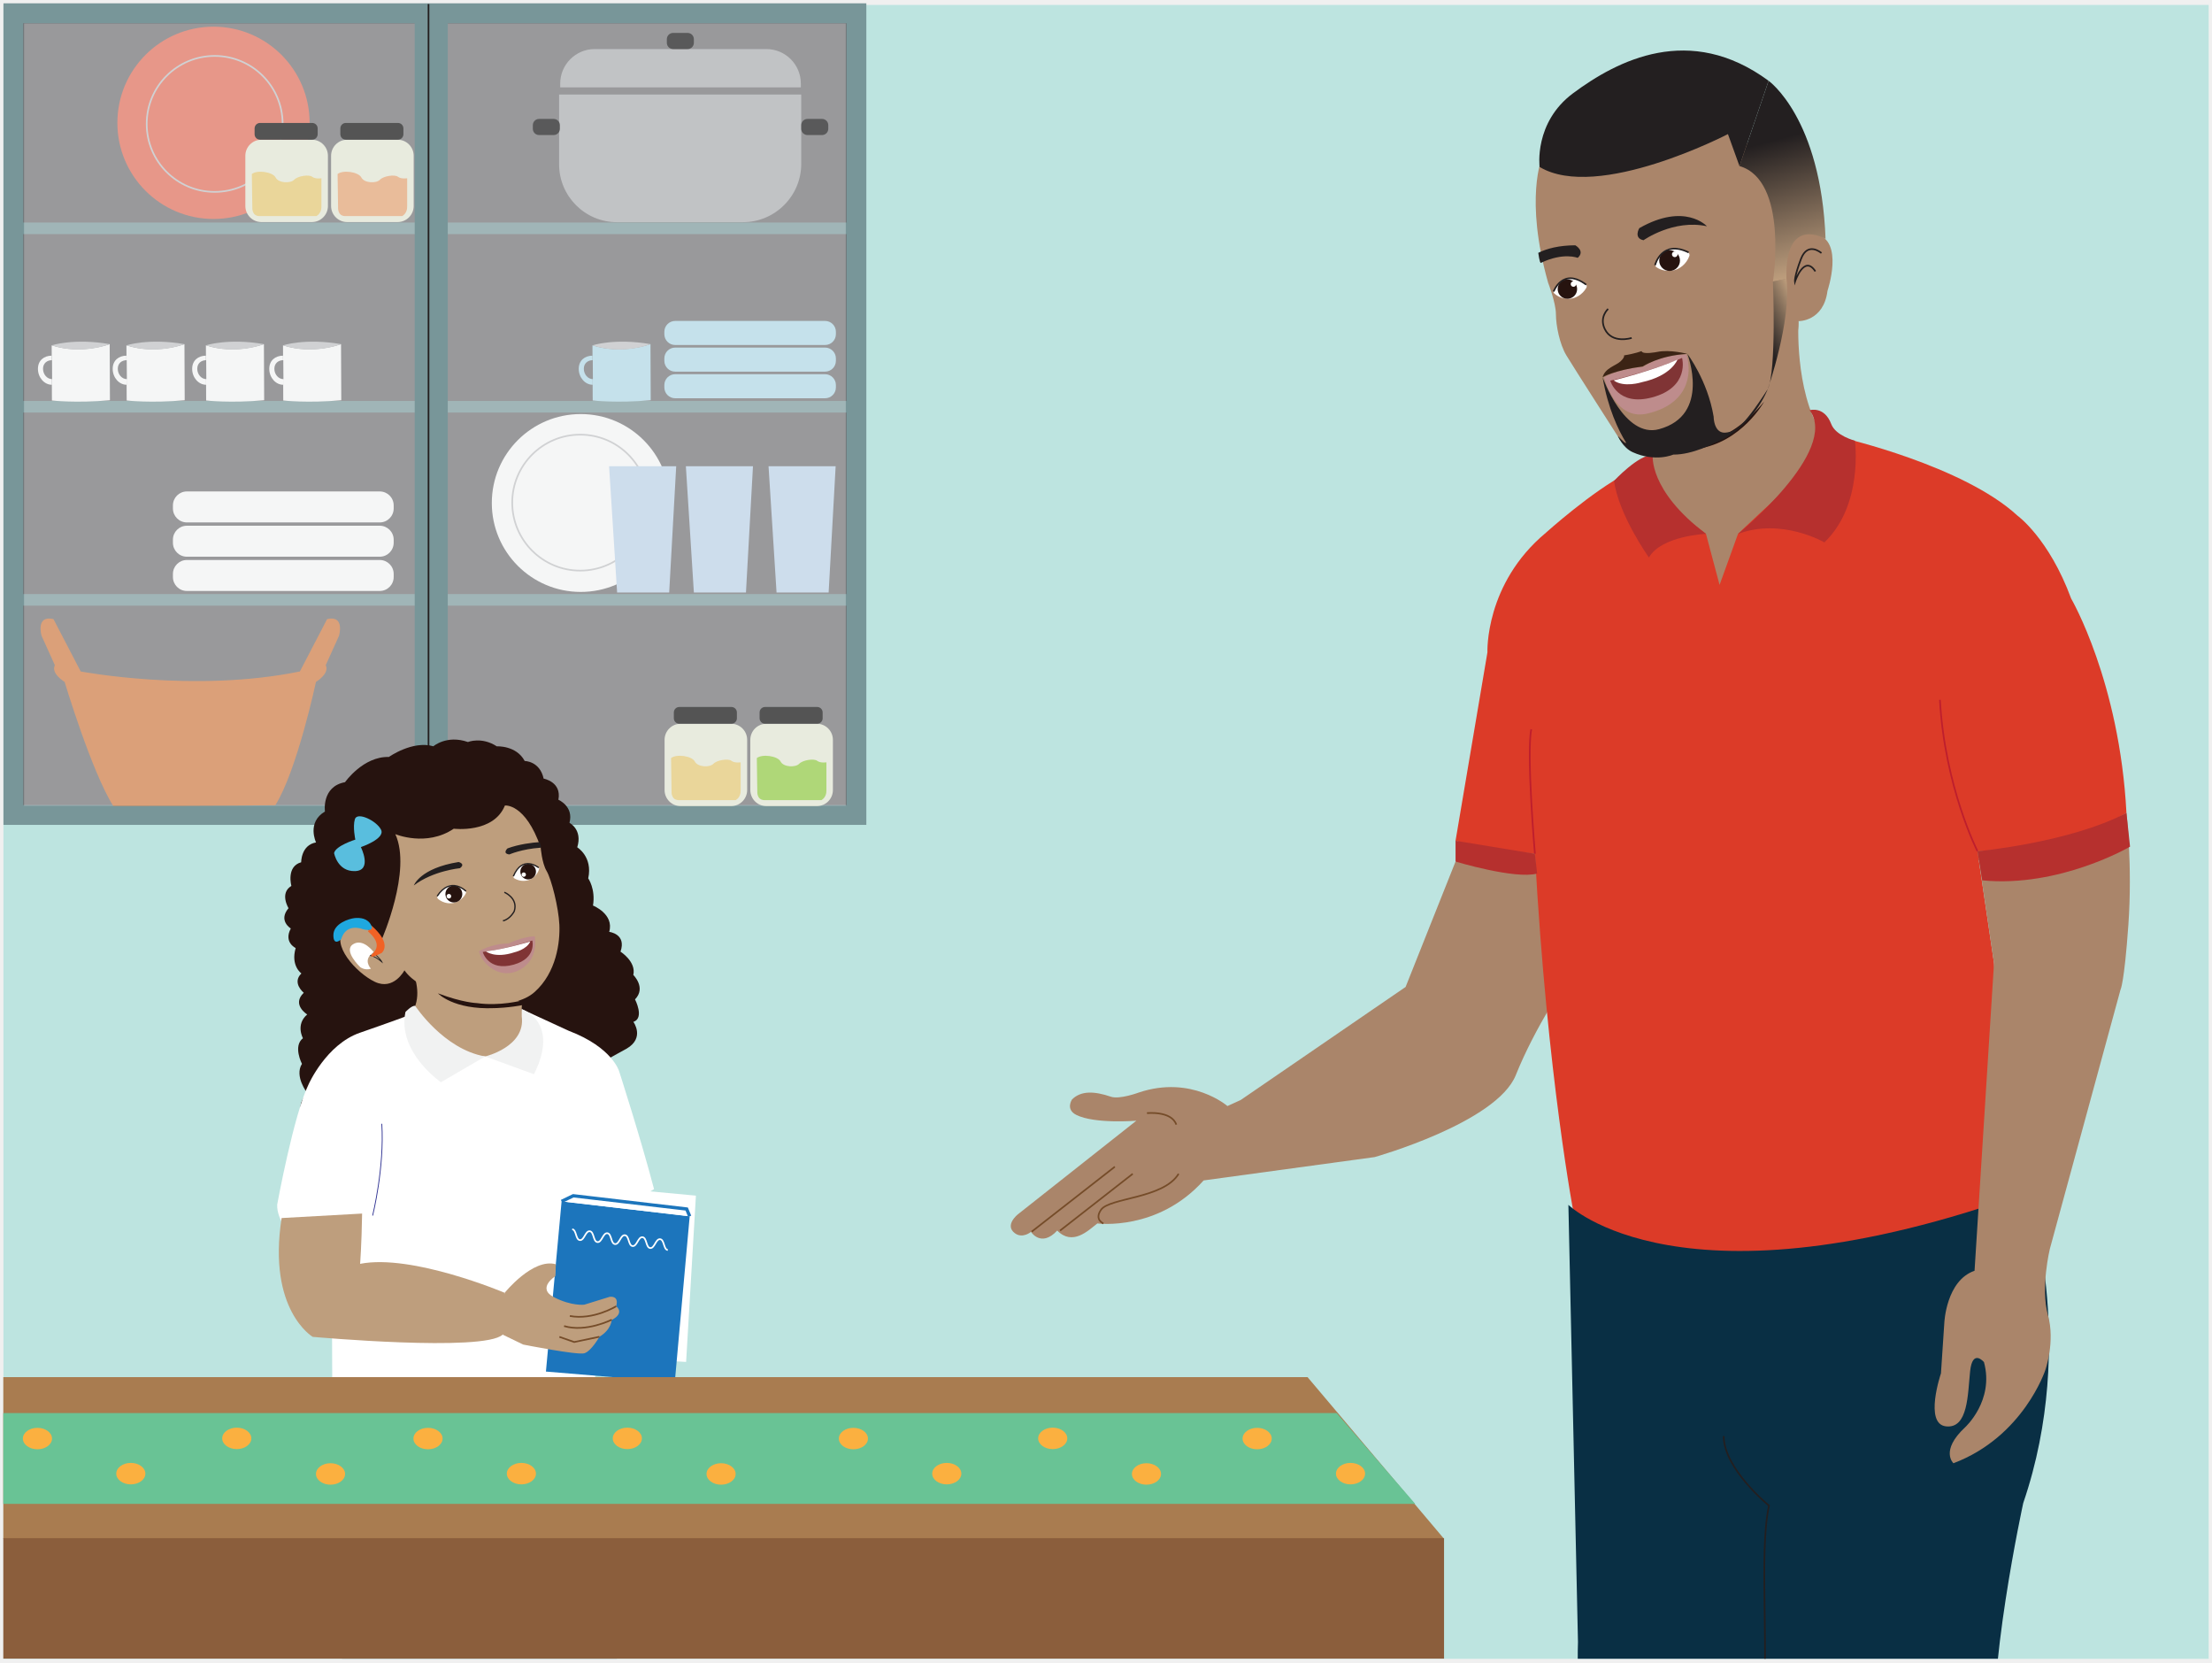
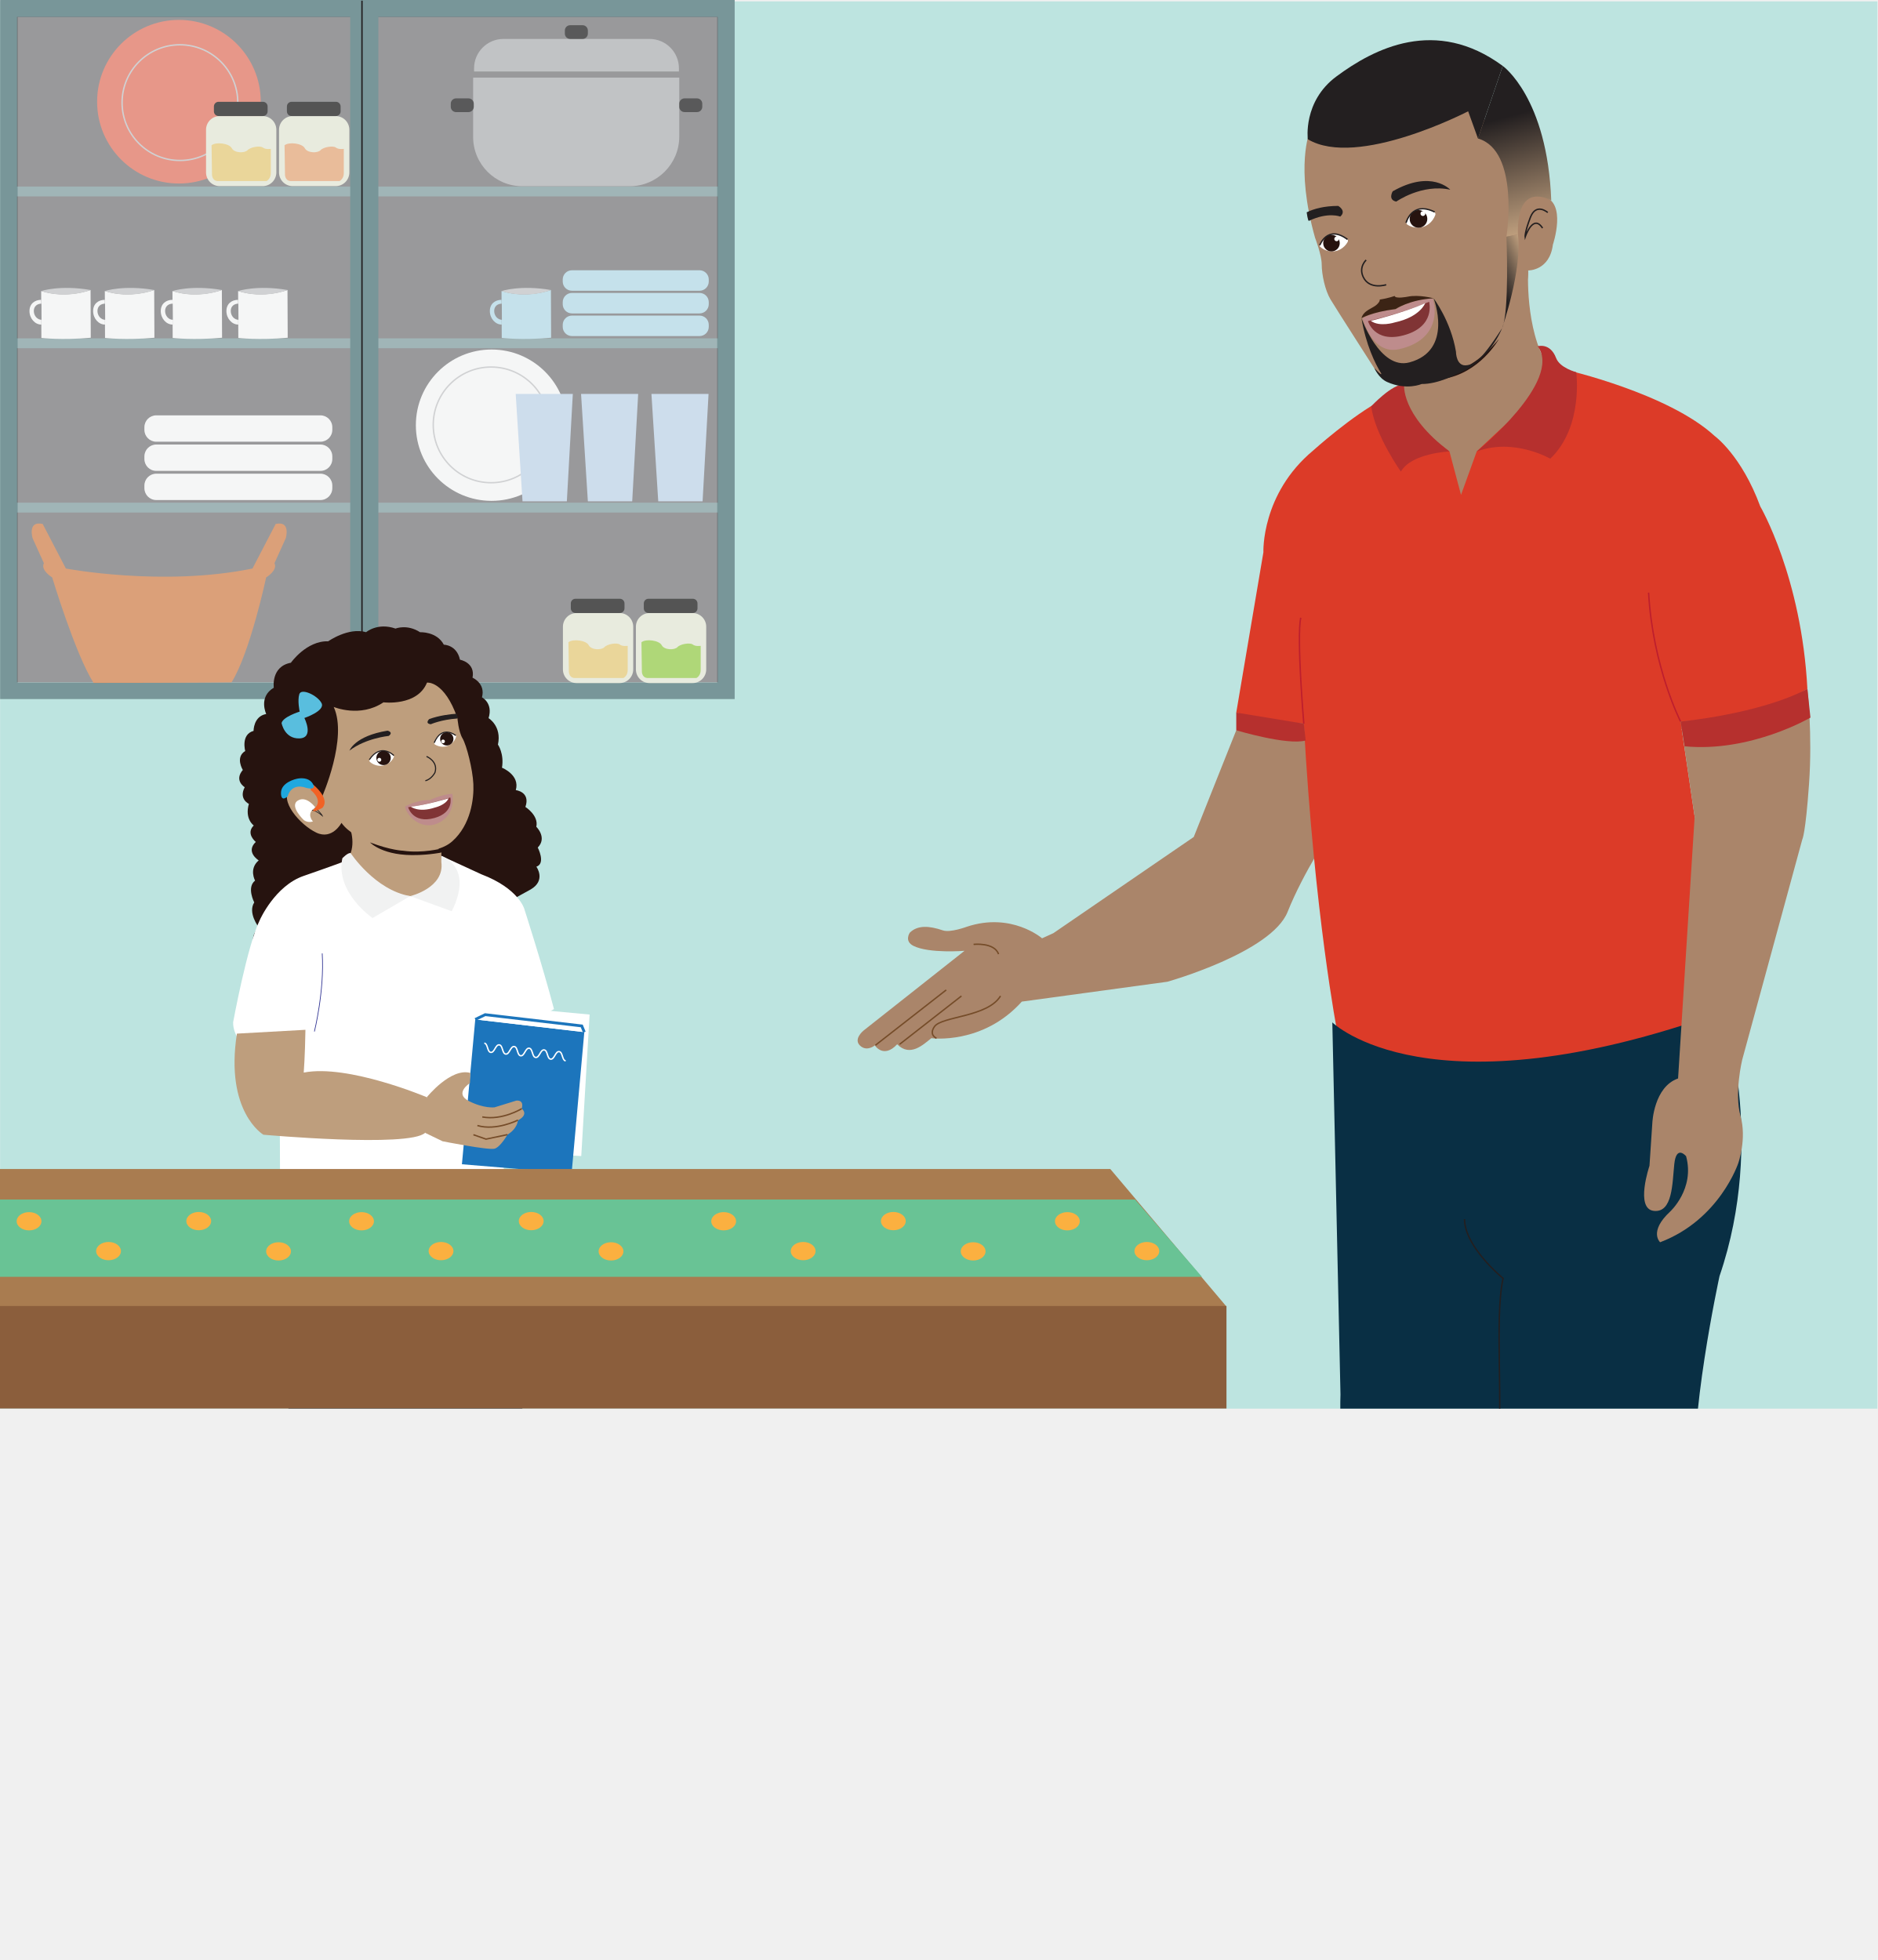
- <svg xmlns="http://www.w3.org/2000/svg" xmlns:xlink="http://www.w3.org/1999/xlink" viewBox="-2.00 -2.00 1338.00 1005.34">
+ <svg xmlns="http://www.w3.org/2000/svg" xmlns:xlink="http://www.w3.org/1999/xlink" viewBox="0 0 1334 1392.93">
  <defs>
    <style>
      .cls-1, .cls-2, .cls-3, .cls-4, .cls-5, .cls-6, .cls-7, .cls-8, .cls-9, .cls-10, .cls-11, .cls-12 {
        fill: none;
      }

      .cls-2 {
        stroke-width: 12px;
      }

      .cls-2, .cls-3, .cls-13, .cls-4, .cls-5, .cls-6, .cls-7, .cls-8, .cls-9, .cls-10, .cls-11, .cls-12 {
        stroke-miterlimit: 10;
      }

      .cls-2, .cls-4, .cls-10 {
        stroke: #789699;
      }

      .cls-14 {
        fill: url(#linear-gradient);
      }

      .cls-15 {
        clip-path: url(#clippath);
      }

      .cls-3 {
        stroke-width: .8px;
      }

      .cls-3, .cls-5, .cls-11 {
        stroke: #231f20;
      }

      .cls-16, .cls-13, .cls-17 {
        fill: #fff;
      }

      .cls-18 {
        fill: #f1f2f2;
      }

      .cls-19 {
        fill: #fbb040;
      }

      .cls-20 {
        fill: #f16225;
      }

      .cls-21 {
        fill: #803435;
      }

      .cls-22 {
        fill: #69c395;
      }

      .cls-23 {
        fill: #939598;
      }

      .cls-24 {
        fill: #b6302e;
      }

      .cls-25 {
        fill: #b8cee4;
      }

      .cls-26 {
        fill: #8b5e3c;
      }

      .cls-27 {
        fill: #8dc63f;
      }

      .cls-28 {
        fill: #a97c50;
      }

      .cls-29 {
        fill: #bcbec0;
      }

      .cls-30 {
        fill: #a7a9ac;
      }

      .cls-31 {
        fill: #acd4e2;
      }

      .cls-32 {
        fill: #be9e7d;
      }

      .cls-33 {
        fill: #be8c8c;
      }

      .cls-34 {
        fill: #bde4e0;
      }

      .cls-35 {
        fill: #aa856a;
      }

      .cls-36 {
        fill: #df9f6f;
      }

      .cls-37 {
        fill: #cc7840;
      }

      .cls-38 {
        fill: #dd6b57;
      }

      .cls-39 {
        fill: #dc3b28;
      }

      .cls-40 {
        fill: #e1c46f;
      }

      .cls-41 {
        fill: #dee2d0;
      }

      .cls-42 {
        fill: #131314;
      }

      .cls-43 {
        fill: #231f20;
      }

      .cls-44 {
        fill: #1fa8df;
      }

      .cls-45 {
        fill: #092f44;
      }

      .cls-46 {
        fill: #0c0c0c;
      }

      .cls-47 {
        fill: #1c75bc;
      }

      .cls-48 {
        fill: #414042;
      }

      .cls-49 {
        fill: #0f3e5d;
      }

      .cls-50 {
        fill: #6d6e71;
      }

      .cls-51 {
        fill: #808285;
      }

      .cls-52 {
        fill: #3c2415;
      }

      .cls-53 {
        fill: #59bede;
      }

      .cls-54 {
        fill: #606161;
      }

      .cls-55 {
        fill: #26130f;
      }

      .cls-13 {
        stroke: #1c75bc;
        stroke-width: 2px;
      }

      .cls-56 {
        clip-path: url(#clippath-1);
      }

      .cls-4 {
        stroke-width: 20px;
      }

      .cls-57 {
        fill: url(#linear-gradient-2);
      }

      .cls-6 {
        stroke: #fff;
      }

      .cls-7 {
        stroke: #754c29;
      }

      .cls-8 {
        stroke: #bcbec0;
      }

      .cls-9 {
        stroke: #be1e2d;
      }

      .cls-10 {
        stroke-width: 7px;
      }

      .cls-17 {
        opacity: .3;
      }

      .cls-11, .cls-12 {
        stroke-width: .5px;
      }

      .cls-12 {
        stroke: #2e3192;
      }
    </style>
    <clipPath id="clippath">
      <rect class="cls-1" x="106.96" y="430.13" width="361.52" height="570.87" />
    </clipPath>
    <clipPath id="clippath-1">
      <rect class="cls-1" x="601.4" y="20.76" width="715.96" height="980.32" />
    </clipPath>
    <linearGradient id="linear-gradient" x1="2449.84" y1="-393.43" x2="2449.84" y2="-511.84" gradientTransform="translate(3558.81 -90.16) rotate(165.01) scale(1 -1)" gradientUnits="userSpaceOnUse">
      <stop offset="0" stop-color="#be9e7d" />
      <stop offset=".7" stop-color="#231f20" />
    </linearGradient>
    <linearGradient id="linear-gradient-2" x1="2457.57" y1="-366.96" x2="2495.4" y2="-360.29" xlink:href="#linear-gradient" />
  </defs>
  <g id="fondo">
    <rect class="cls-34" x=".07" y=".98" width="1333.93" height="1000.13" />
    <rect class="cls-1" x=".07" y=".98" width="1333.93" height="1000.13" />
    <g>
      <rect class="cls-50" x="6.09" y="6" width="509.94" height="484.82" />
      <rect class="cls-2" x="6.09" y="6" width="509.94" height="484.82" />
      <line class="cls-10" x1="7.57" y1="136.07" x2="518.99" y2="136.07" />
      <line class="cls-10" x1="7.57" y1="243.97" x2="518.99" y2="243.97" />
      <line class="cls-10" x1="7.57" y1="360.74" x2="518.99" y2="360.74" />
      <circle class="cls-38" cx="127.14" cy="72.28" r="58.14" />
      <circle class="cls-18" cx="349.27" cy="302.17" r="53.78" />
      <g>
        <path class="cls-30" d="M336.19,55.15h146.47v41.89c0,19.49-15.83,35.32-35.32,35.32h-76.15c-19.32,0-35-15.68-35-35V55.15h0Z" />
        <path class="cls-30" d="M357.73,27.67h103.83c11.51,0,20.86,9.35,20.86,20.86v2.3h-145.56v-2.3c0-11.51,9.35-20.86,20.86-20.86Z" />
        <rect class="cls-42" x="401.36" y="17.91" width="16.35" height="9.76" rx="3.77" ry="3.77" />
        <rect class="cls-42" x="482.66" y="69.91" width="16.35" height="9.76" rx="3.77" ry="3.77" />
        <rect class="cls-42" x="320.3" y="69.91" width="16.35" height="9.76" rx="3.77" ry="3.77" />
      </g>
      <path class="cls-37" d="M66.48,485.34c-13.09-20.69-29.39-74.97-29.39-74.97,0,0-8.45-5.07-5.91-10.13l-8.02-17.74s-3.8-12.67,7.18-10.13l16.47,31.67s68.83,13.09,132.59,0l16.47-31.67c10.98-2.53,7.18,10.13,7.18,10.13l-8.02,17.74c2.53,5.07-5.91,10.13-5.91,10.13,0,0-11.51,53.88-24.6,74.57,0,0-31.8,.39-98.02,.39" />
      <rect class="cls-18" x="102.6" y="336.63" width="133.53" height="18.74" rx="8.44" ry="8.44" />
      <rect class="cls-18" x="102.6" y="315.91" width="133.53" height="18.74" rx="8.44" ry="8.44" />
      <rect class="cls-18" x="102.6" y="295.18" width="133.53" height="18.74" rx="8.44" ry="8.44" />
      <rect class="cls-31" x="399.85" y="224.28" width="103.77" height="14.56" rx="6.56" ry="6.56" />
      <rect class="cls-31" x="399.85" y="208.18" width="103.77" height="14.56" rx="6.56" ry="6.56" />
      <rect class="cls-31" x="399.85" y="192.07" width="103.77" height="14.56" rx="6.56" ry="6.56" />
      <g>
        <path class="cls-18" d="M29.26,206.84l.15,33.34s14.75,1.69,35.09-.16l-.15-33.92s-16.93,6.51-35.09,.74Z" />
        <path class="cls-18" d="M29.25,213.08c-4.52,.02-8.33,2.77-8.3,8.03s3.9,9.58,8.43,9.56" />
        <path class="cls-50" d="M29.43,215.81c-2.94,.01-5.42,1.8-5.4,5.23s2.54,6.23,5.48,6.22" />
        <path class="cls-29" d="M29.26,206.84s13.37-4.48,35.09-.74c0,0-16.53,6.77-35.09,.74Z" />
      </g>
      <g>
        <path class="cls-18" d="M74.48,206.84l.15,33.34s14.75,1.69,35.09-.16l-.15-33.92s-16.93,6.51-35.09,.74Z" />
        <path class="cls-18" d="M74.47,213.08c-4.52,.02-8.33,2.77-8.3,8.03s3.9,9.58,8.43,9.56" />
        <path class="cls-50" d="M74.65,215.81c-2.94,.01-5.42,1.8-5.4,5.23s2.54,6.23,5.48,6.22" />
        <path class="cls-29" d="M74.48,206.84s13.37-4.48,35.09-.74c0,0-16.53,6.77-35.09,.74Z" />
      </g>
      <g>
        <path class="cls-18" d="M122.55,206.84l.15,33.34s14.75,1.69,35.09-.16l-.15-33.92s-16.93,6.51-35.09,.74Z" />
        <path class="cls-18" d="M122.54,213.08c-4.52,.02-8.33,2.77-8.3,8.03,.02,5.27,3.9,9.58,8.43,9.56" />
        <path class="cls-50" d="M122.72,215.81c-2.94,.01-5.42,1.8-5.4,5.23,.02,3.43,2.54,6.23,5.48,6.22" />
        <path class="cls-29" d="M122.55,206.84s13.37-4.48,35.09-.74c0,0-16.53,6.77-35.09,.74Z" />
      </g>
      <g>
        <path class="cls-18" d="M169.19,206.84l.15,33.34s14.75,1.69,35.09-.16l-.15-33.92s-16.93,6.51-35.09,.74Z" />
        <path class="cls-18" d="M169.18,213.08c-4.52,.02-8.33,2.77-8.3,8.03s3.9,9.58,8.43,9.56" />
        <path class="cls-50" d="M169.36,215.81c-2.94,.01-5.42,1.8-5.4,5.23s2.54,6.23,5.48,6.22" />
        <path class="cls-29" d="M169.19,206.84s13.37-4.48,35.09-.74c0,0-16.53,6.77-35.09,.74Z" />
      </g>
      <g>
        <path class="cls-31" d="M356.37,206.84l.15,33.34s14.75,1.69,35.09-.16l-.15-33.92s-16.93,6.51-35.09,.74Z" />
        <path class="cls-31" d="M356.37,213.08c-4.52,.02-8.33,2.77-8.3,8.03s3.9,9.58,8.43,9.56" />
        <path class="cls-50" d="M356.55,215.81c-2.94,.01-5.42,1.8-5.4,5.23s2.54,6.23,5.48,6.22" />
        <path class="cls-29" d="M356.37,206.84s13.37-4.48,35.09-.74c0,0-16.53,6.77-35.09,.74Z" />
      </g>
      <circle class="cls-8" cx="348.95" cy="301.95" r="41.11" />
      <circle class="cls-8" cx="127.85" cy="72.93" r="41.11" />
      <polygon class="cls-25" points="366.43 279.96 407.02 279.96 402.78 356.3 371.28 356.3 366.43 279.96" />
      <polygon class="cls-25" points="412.87 279.96 453.46 279.96 449.22 356.3 417.71 356.3 412.87 279.96" />
      <polygon class="cls-25" points="462.88 279.96 503.47 279.96 499.23 356.3 467.72 356.3 462.88 279.96" />
      <g>
        <rect class="cls-41" x="146.4" y="82.48" width="49.96" height="49.81" rx="9.73" ry="9.73" />
        <path class="cls-40" d="M150.33,103.22l.3,20.44s-.3,4.69,3.94,5h34.82s3.18-1.51,3.03-5.9v-16.96s-3.63,.61-5.6-.91-8.78-.45-10.9,1.82-9.39,2.12-11.2-1.36-11.2-4.69-14.38-2.12Z" />
        <rect class="cls-46" x="152" y="72.34" width="38.15" height="10.14" rx="3.31" ry="3.31" />
      </g>
      <g>
        <rect class="cls-41" x="198.27" y="82.48" width="49.96" height="49.81" rx="9.73" ry="9.73" />
        <path class="cls-36" d="M202.2,103.22l.3,20.44s-.3,4.69,3.94,5h34.82s3.18-1.51,3.03-5.9v-16.96s-3.63,.61-5.6-.91-8.78-.45-10.9,1.82-9.39,2.12-11.2-1.36-11.2-4.69-14.38-2.12Z" />
        <rect class="cls-46" x="203.87" y="72.34" width="38.15" height="10.14" rx="3.31" ry="3.31" />
      </g>
      <g>
        <rect class="cls-41" x="399.99" y="435.66" width="49.96" height="49.81" rx="9.73" ry="9.73" />
        <path class="cls-40" d="M403.92,456.4l.3,20.44s-.3,4.69,3.94,5h34.82s3.18-1.51,3.03-5.9v-16.96s-3.63,.61-5.6-.91-8.78-.45-10.9,1.82-9.39,2.12-11.2-1.36-11.2-4.69-14.38-2.12Z" />
        <rect class="cls-46" x="405.59" y="425.52" width="38.15" height="10.14" rx="3.31" ry="3.31" />
      </g>
      <g>
        <rect class="cls-41" x="451.85" y="435.66" width="49.96" height="49.81" rx="9.73" ry="9.73" />
        <path class="cls-27" d="M455.79,456.4l.3,20.44s-.3,4.69,3.94,5h34.82s3.18-1.51,3.03-5.9v-16.96s-3.63,.61-5.6-.91-8.78-.45-10.9,1.82-9.39,2.12-11.2-1.36-11.2-4.69-14.38-2.12Z" />
        <rect class="cls-46" x="457.46" y="425.52" width="38.15" height="10.14" rx="3.31" ry="3.31" />
      </g>
      <rect class="cls-17" x="12.56" y="12.16" width="497.03" height="473.1" />
      <line class="cls-4" x1="258.85" y1="6" x2="258.85" y2="495.25" />
      <line class="cls-5" x1="257.2" y1=".46" x2="257.2" y2="495" />
    </g>
  </g>
  <g id="Layer_1" data-name="Layer 1">
    <rect class="cls-1" x="263.13" y="20.59" width="824.81" height="979.53" />
    <g class="cls-15">
      <g>
        <path class="cls-55" d="M377.08,632.11c11.17-6.53,4.04-16.17,4.04-16.17,6.89-2.26,.99-13.61,.99-13.61,6.92-7.06-1.03-14.76-1.03-14.76,1.86-8.04-7.75-14.09-7.75-14.09,3.77-10.8-6.83-11.96-6.83-11.96,3.15-10.79-9.81-15.92-9.81-15.92,1.65-10.03-2.88-16.44-2.88-16.44,2.85-13.1-6.65-18.78-6.65-18.78,3.35-10.76-4.69-14.8-4.69-14.8,2.69-9.98-6.71-13.96-6.71-13.96,2.11-10.84-8.93-12.78-8.93-12.78-2.28-10.65-11.45-10.66-11.45-10.66-5.05-9.53-16.88-8.86-16.88-8.86-9.19-5.99-17.46-2.61-17.46-2.61-12.8-4.47-20.9,2.57-20.9,2.57-12.64-3.66-26.92,6.47-26.92,6.47-15.52-.46-26.52,15.25-26.52,15.25-14.31,2.62-12.15,17.75-12.15,17.75-11.17,6.53-5.39,18.68-5.39,18.68-9.12,1.6-8.98,11.99-8.98,11.99-9.2,2.56-5.93,14.3-5.93,14.3-7.31,4.43-1.72,13.47-1.72,13.47-6.43,7.6,1.37,12.27,1.37,12.27-4.49,8.43,2.95,11.83,2.95,11.83-3.15,10.79,3.46,15.36,3.46,15.36-5.92,5.75,1.43,11.69,1.43,11.69-7.51,7.22,2.09,13.12,2.09,13.12-7.19,6.11-2.58,14.36-2.58,14.36-6.18,4.8-.6,15.5-.6,15.5-4.75,7.48,3.18,17.63,3.18,17.63-9.41,9.85,.06,19.95,.06,19.95-5.44,11.64,5.06,17.11,5.06,17.11-1.33,9.88,3.61,13.91,3.61,13.91,0,0-4.01,21.67,15.21,15.43" />
        <path class="cls-32" d="M244.35,578.48s21.16,33.46-15.48,43.58c0,0,7.04,29.31,7.04,42.68,0,0,63.28,21.72,110.21,3.19,0,0-24.1-32.09-28.28-51.74,0,0-6.17-5.33-3.66-12.02l-69.84-25.7Z" />
        <path class="cls-32" d="M303.4,485.11s12.32-1.59,21.65,25.32c0,0,.69,9.4,3.6,14.31,2.91,4.91,7.22,22.01,7.7,32.44,.48,10.42-1.74,28.86-14.94,40.68-13.21,11.82-40.93,5.86-40.93,5.86,0,0-28.06-5.16-37.84-18.94,0,0-6.46,12.36-17.86,6.96-11.4-5.4-27.1-23.03-18.42-31.39,7.44-7.17,18.7,2.26,21.74,5.07,.5,.47,.78,.75,.78,.75,0,0,18.38-41.7,8.25-63.75,0,0,18.77,7.89,35.34-3.29,0,0,24.04,3,30.94-14.02Z" />
        <path class="cls-43" d="M276.21,523.01s-16.23,1.52-27.9,10.43c0,0,3.69-10.4,27.08-14.17,0,0,4.43,1.05,.82,3.74Z" />
        <path class="cls-43" d="M325.04,510.62c-11.44,.76-18.94,4.08-18.94,4.08-4.47-.57-1.12-3.66-1.12-3.66,6.92-2.56,15.13-3.56,19.53-3.81,0,0,1.16,3.35,.54,3.39Z" />
        <path class="cls-33" d="M287.7,573.29s7.42-4.77,17.86-4.72c0,0,7.89-4,15.88-4.42,0,0,2.92,13.72-8.9,20.23-11.82,6.51-22.88-3.15-24.83-11.09Z" />
        <path class="cls-21" d="M290,573.68s3.21,11.97,18.73,7.65c14.1-3.93,11.25-14.58,11.25-14.58,0,0-15.68,5.14-29.97,6.94Z" />
        <path class="cls-16" d="M291.97,573.32s5.39,4.46,17.24,.53c0,0,7.51-1.69,9.52-6.5,0,0-15.39,4.65-26.75,5.97Z" />
        <path class="cls-3" d="M303.07,537.58s8.49,3.46,6,11.43c0,0-2.4,4.8-6.83,5.83" />
        <path class="cls-55" d="M313.87,602.95s-13.42,3.64-27.43,1.64c0,0-8.59-.23-23.52-5.91,0,0,9.13,10.01,34.15,8.95,0,0,8.49-.07,18.81-2.17,0,0-.57-1.26-2.01-2.51Z" />
        <path class="cls-53" d="M200.08,513.85s2,11.27,12.68,10.92c10.68-.34,3.52-14.51,3.52-14.51,0,0,14.95-5.04,12.21-10.52-2.74-5.47-14.4-11.01-15.82-6.4-1.42,4.61,.26,12.39,.26,12.39,0,0-11.86,3.66-12.85,8.11Z" />
        <path class="cls-11" d="M210.76,574.22s2.72-8.44,10.02-2.64c7.3,5.8,8.26,8.14,8.26,8.14,0,0-10.77-9.44-11.18,.66" />
        <g>
          <path class="cls-20" d="M220.62,561.31s8.96,6.73,3.49,12.54c-5.46,5.81,4.82,.37,4.82,.37,0,0,6.68-5.31-6.34-16.59l-1.98,3.67Z" />
          <path class="cls-16" d="M224.11,573.86s-6.3-8.76-12.52-4.88c-6.21,3.88,4.28,13.83,4.28,13.83,0,0,2.77,2.23,6.5,.98,0,0-5.41-5.57,1.74-9.93Z" />
          <path class="cls-44" d="M204.36,566s-4.73,4.59-4.7-2.51c.02-7.1,9.6-9.96,12.78-10.3,3.18-.34,8-.04,10.16,4.45,2.16,4.49-5.6,2.11-5.6,2.11,0,0-9.63-3.87-12.64,6.25Z" />
        </g>
        <g>
          <path class="cls-16" d="M262.55,540.9s-.15-.47,.07-.98c.74-1.67,2.64-4.97,6.85-6.31,4.71-1.5,8.72,2.09,10.11,3.39,.24,.22,.3,.47,.3,.47,0,0,.1,.26,0,.49-.47,1.11-2.2,4.35-6.64,5.84-2.64,.89-6.83,.65-10.29-2.22-.24-.2-.35-.52-.4-.69Z" />
          <circle class="cls-55" cx="272.53" cy="538.63" r="5.11" />
          <circle class="cls-16" cx="269.52" cy="539.97" r="1.4" />
          <path class="cls-3" d="M279.87,536.92s-9.32-9.42-17.45,3.02" />
        </g>
        <g>
          <path class="cls-16" d="M308.64,528.58s-.21-.41-.07-.91c.45-1.64,1.72-4.93,5.39-6.75,4.11-2.04,8.29,.69,9.75,1.68,.25,.17,.34,.39,.34,.39,0,0,.13,.22,.07,.45-.28,1.09-1.41,4.3-5.27,6.29-2.3,1.19-6.17,1.56-9.75-.58-.25-.15-.4-.42-.47-.58Z" />
          <circle class="cls-55" cx="317.47" cy="525.08" r="4.73" />
          <circle class="cls-16" cx="314.81" cy="526.9" r="1.32" />
          <path class="cls-3" d="M323.85,522.71s-9.85-8.06-15.33,5.19" />
        </g>
        <path class="cls-32" d="M236.83,1155.46c7.65,27.34-3.12,38.63-3.12,38.63,0,0-.29,13.77,56.55,19.45,49.42,4.93,27.65-11.04,27.65-11.04,0,0-19.22-5.9-38.32-15.18,0,0-11.61-1.76-11.61-37.37l14.5-102.52-52.5-6.24s-8.63,68.22,6.84,114.28" />
        <path class="cls-54" d="M272.1,1125.74s-4.54,37.64-1.4,45.93,26.09,23.13,26.09,23.13l-19.55,11.74c-25.94,4.5-38.47-22.8-38.47-22.8,2.05-12.22-4.13-34.13-4.13-34.13-2.4-7.53-4.09-15.78-5.26-24.11,0,0,31.72,9.43,42.71,.25Z" />
        <path class="cls-32" d="M294.46,1147.24c7.65,27.34-3.12,38.63-3.12,38.63,0,0-.29,13.77,56.55,19.45,49.42,4.93,27.65-11.04,27.65-11.04,0,0-19.22-5.9-38.32-15.18,0,0-8.82-3.1-8.82-38.72l17.72-92.96h-49.22s-9.5,56.15-2.46,99.82" />
        <path class="cls-54" d="M291.33,1122.46s1.58,20.7,3.98,28.37c0,0,4.95,20.75-1.46,30.03,0,0,12.97,24.08,38.91,19.58l22.15-14.63s-19.13-5.47-22.27-13.77c-3.14-8.29-5.27-33.85-.04-46.12,0,0-34.19,3.03-41.26-3.47Z" />
        <path class="cls-43" d="M293.82,1179.95c4.87,6.98,14.5,18.31,36.62,19.1,0,0,5.27-13.58,24.47-13.23,0,0,17.72,1.69,30.07,11.97,10.95,9.11-10.14,21.29-10.14,21.29,0,0-15.07,3.5-33.48-2.47,0,0-8.57-1.69-23.54-5.6-17.18-4.49-26.08-8.28-26.08-8.28,0,0-5.19-15.57,2.07-22.79" />
        <path class="cls-43" d="M290.99,1199.89s.3,3.24,1.49,6.82c0,0,44.6,19.79,77.27,15.22,0,0,9.13-1.17,16.82-8.76,0,0,3.45-4.58,1.61-10.56,0,0-5.78,11.92-19.7,12.47-13.92,.55-46.88-2.63-77.49-15.21Z" />
        <path class="cls-43" d="M238.78,1183.73c4.21,7.36,12.77,19.44,34.73,22.07,0,0,6.49-13.09,25.59-11.15,0,0,17.5,3.16,28.86,14.42,10.07,9.98-12.05,20.37-12.05,20.37,0,0-15.33,2.23-33.12-5.23,0,0-8.38-2.39-22.93-7.53-16.7-5.9-25.22-10.41-25.22-10.41,0,0-3.74-15.94,4.16-22.53" />
        <path class="cls-43" d="M234.13,1203.36s0,3.26,.86,6.92c0,0,42.62,23.41,75.58,21.58,0,0,9.21-.41,17.56-7.33,0,0,3.85-4.27,2.57-10.38,0,0-6.85,11.4-20.77,10.79-13.92-.61-46.46-6.51-75.79-21.58Z" />
        <g>
          <path class="cls-49" d="M358.13,836.53s-62.48,22.58-153.99-.25c0,0-20.45,6.5-.6,91.92,0,0,5.43,71.3-2.17,102.3,0,0,16.3,16.53,38.04,11.37,0,0-3.8,19.63,129.34,8.27,0,0,10.78-123.22-10.62-213.6Z" />
          <path class="cls-23" d="M358.29,837.12s-69.95,18.38-159.32-3.05l-1.16,11.36s112.28,18.15,161.97-1.5l-1.49-6.81Z" />
        </g>
        <path class="cls-16" d="M321.98,629.08s18.53,127.53,6.26,213.11c0,0-48.46,7.43-79.7,0l-2.58-230.5s18,23.4,45.53,25.17c0,0,17.48,3.54,30.5-7.78Z" />
        <path class="cls-16" d="M356.35,723.51s-1.54,20.45-1.54,27.17c0,4.15,3.48,86.44,3.48,86.44,0,0-69.12,23.32-159.32-3.05l-.28-67.63s-33.79-21.59-33.02-40.02c0,0,9.97-54.47,19.03-72.78,0,0,10.7-24.11,31-31.12,18.79-6.49,30.26-10.82,30.26-10.82-1.97,17.71,18.76,40.75,18.76,40.75l26.77-15.58,29.5,10.75c8.86-10.82-7.38-39.36-7.38-39.36l28.47,13.1c26.5,10.08,30.45,24.54,30.45,24.54,0,0,12.97,40.19,21.09,71.19l-33.27,20.16c-3.03-8.03-3.99-13.72-3.99-13.72" />
        <path class="cls-18" d="M313.6,608.24s23.37,7.46,7.38,39.36l-29.5-10.75-26.77,15.58s-26.51-18.12-21.46-42.47c0,0,3.94-4.18,5.9-3.69,0,0,17.23,26.28,42.33,30.58,0,0,24.59-5.8,22.12-24.18v-4.43Z" />
        <g>
          <polygon class="cls-16" points="413.02 821.58 337.86 817.16 344.17 714.04 418.95 721.02 413.02 821.58" />
          <polygon class="cls-47" points="406.16 833.88 328.22 827.41 337.7 724.5 415.18 733.52 406.16 833.88" />
          <polyline class="cls-13" points="337.7 724.5 344.75 721.1 413.36 729.11 415.18 733.52" />
          <path class="cls-6" d="M344.11,741.35c2.66,.3,1.98,6.26,4.64,6.56s3.33-5.66,5.99-5.36,1.98,6.26,4.64,6.56,3.33-5.66,5.99-5.36,1.98,6.26,4.64,6.56,3.33-5.66,5.99-5.36,1.99,6.26,4.65,6.56,3.33-5.66,5.99-5.36,1.99,6.26,4.65,6.56,3.34-5.66,6-5.36,1.99,6.26,4.65,6.56" />
        </g>
        <path class="cls-32" d="M302.05,805.07l12.44,6.01s32.77,6.51,36.97,5.26,9.13-9.99,9.13-9.99c7.16-4.26,7.42-10.13,7.42-10.13,8.22-4.31,2.71-8.32,2.71-8.32,1.93-6.79-3.98-5.68-3.98-5.68l-15.33,4.74s-7.62,.98-18.3-4.5c-10.68-5.48,.82-12.73,.82-12.73l.29-7.21c-13.91-3.95-30.95,17.26-30.95,17.26,0,0,1.54,12.02-1.23,25.3Z" />
        <path class="cls-7" d="M370.73,787.9s-13.85,8.56-28.04,5.89" />
        <path class="cls-7" d="M368.04,796.03s-15.48,7.85-28.84,3.86" />
        <polyline class="cls-7" points="360.59 806.35 345.34 809.55 336.37 806.42" />
        <path class="cls-32" d="M168.34,734.57c-8.66,55.72,18.82,71.85,18.82,71.85,0,0,103.44,9.3,114.89-1.34,8.44-7.84,1.23-25.3,1.23-25.3,0,0-56.01-23.72-87.46-17.52,0,0,.92-11.49,1.21-30.4" />
        <path class="cls-12" d="M223.4,733.07s7.22-28.86,5.55-55.5" />
      </g>
    </g>
    <polygon class="cls-28" points="788.91 830.77 0 830.77 0 928.55 871.48 928.55 788.91 830.77" />
    <rect class="cls-26" y="928.14" width="871.48" height="72.86" />
    <g class="cls-56">
      <g>
        <path class="cls-35" d="M946.05,590.4s-19.61,28.84-31.15,57.69-85.38,49.61-85.38,49.61l-103.46,14.12c-27.77,30.95-64.3,26.01-64.3,26.01-5.58,4.38-15.01,13.72-24.26,4.31-.3-.3,.29-.31,0,0-9.73,10.45-15.87,.8-15.87,.8,0,0-5.08,4.27-9.75,.8-6.47-4.8,1.74-11.36,1.74-11.36l71.73-56.66s-25.14,2.06-36.29-3.51c-6.73-3.36-2.61-9.36-2.61-9.36,5.56-5.51,13.8-4.95,23.52-1.65,5.28,1.79,16.92-2.55,16.92-2.55,31.84-10.67,53.57,8.19,53.57,8.19l8.02-3.65,77.57-53.18,22.17-15.18,30.21-75.84,86.07-25.51" />
        <path class="cls-51" d="M1124.63,1341.84s0,4.54-1.94,17.25l-142.49,14.53s-42.65-.91-44.59-23.61" />
        <path class="cls-48" d="M1119.02,1290.72s13.36,28.42,5.61,51.12l-135.71,19.07s-37.8,6.36-53.31-10.9c-15.51-17.25,95-52.66,95-52.66,0,0,41.89,28.78,88.42-6.63Z" />
        <polyline class="cls-6" points="989.23 1313.85 1017.94 1326.28 1022.25 1301.08 1054.18 1314.86" />
        <polyline class="cls-6" points="1043.79 1297.25 1030.38 1324.08 1009.76 1307.39 994.8 1337.19" />
        <path class="cls-51" d="M1205.43,1361.15s0,4.54-1.94,17.25l-142.49,14.53s-42.65-.91-44.59-23.61" />
        <path class="cls-48" d="M1201.55,1319.39s11.63,19.07,3.88,41.77l-135.71,19.07s-37.8,6.36-53.31-10.9c-15.51-17.25,95-52.66,95-52.66,0,0,43.62,38.14,90.15,2.72Z" />
        <polyline class="cls-6" points="1070.03 1333.16 1098.74 1345.6 1103.04 1320.39 1134.98 1334.17" />
        <polyline class="cls-6" points="1124.59 1316.56 1111.18 1343.39 1090.56 1326.7 1075.6 1356.51" />
        <path class="cls-35" d="M1085.86,192.21s-2.45,41.31,13.78,67.63c0,0,10.72,99.63-64.83,112.81,0,0-96.44-70.69-43.05-95.81,7.08-3.33,8.06-6.21,8.83-8.41l85.27-76.22Z" />
        <path class="cls-55" d="M1000.59,268.43s21.95,1.58,39.58-7.17c0,0,10.82-3.58,24.91-20.35,0,0-13.5,24.59-40.25,28.47,0,0-11.95,3-24.25-.95,0,0,.64,2.6,0,0Z" />
        <path class="cls-39" d="M1112.4,262.75s73.08,16.74,105.97,47.1c0,0,19.04,13.73,32.42,50.09,0,0,29.3,50.15,33.46,129.63,0,0-40.75,25.81-89.3,28.61l9.19,62.24,8.86,142.27s-15.28,23.42-161.96,35.93c0,0-67.11,6.47-100.72-24.51,0,0-16.43-84.34-23.88-219.83,0,0-36.07-3.76-48-7.89l19.28-113.91s-1.71-41.46,35.36-72.32c0,0,27.94-25.2,49.27-36.13l47.56,36.79,8.23,30.89,11.16-30.89s14.17-13.79,63.08-58.08Z" />
        <path class="cls-24" d="M1092.62,246.07s8.85-2.76,13.07,8.36c2.71,7.14,14.32,10.06,14.32,10.06,0,0,5.34,38.76-18.46,61.5,0,0-25.75-15.01-52.23-5.15,0,0,61.45-50.14,43.3-74.76Z" />
        <path class="cls-24" d="M997.72,273.16s-2.7,21.31,32.2,47.67c0,0-27.03,1.14-34.51,14.32,0,0-18.39-25.8-21.09-46.39,0,0,14.81-15.96,23.4-15.59Z" />
        <path class="cls-24" d="M926.44,514.3l-48-7.89v12.59s36.14,10.89,49.34,7.25l-1.35-11.95Z" />
        <path class="cls-9" d="M1194.16,512.77s-19.79-38.71-22.74-91.58" />
        <path class="cls-9" d="M926.44,514.3s-5.17-60.27-2.21-75.29" />
        <path class="cls-45" d="M1224.3,718.93s31.07,89.9-2.48,187.98c0,0-22.94,105.34-16.48,151.8,0,0,36.53,94.38-.54,263.08,0,0-64.14,36.58-109.31,4.31l-8.63-12.23s-34.34,7.28-70.48-10.79l-48.5-212.92s-17.25-44.65-15.39-99.19l-5.8-264.38s68.35,67.61,277.62-7.66Z" />
        <path class="cls-5" d="M1086.85,1313.88l-14.27-213.09s-12.96-25.92-9.07-57.92c5.35-43.95-1.88-104.95,4.52-134.38,0,0-27.39-22.25-27.39-42.07" />
        <path class="cls-35" d="M1284.25,489.58s3.71,31.92,1.17,67.64c-2.53,35.71-4.76,39.25-4.76,39.25l-42.75,156.79s-5.71,23.63-1.16,39.9c4.54,16.27-1.59,33.4-1.59,33.4,0,0-13.23,40.29-55.55,56.28,0,0-8.31-7.47,7.09-21.77,0,0,17.73-16.14,11.37-39.37,0,0-6.91-8.39-8.38,5.52-1.47,13.91-1.13,34.79-14.58,33.32-13.45-1.47-3.06-32.04-3.06-32.04l2.04-30.61s1.08-25.51,18.28-31.44l11.77-186-9.97-67.67s58.61-2.77,90.09-23.19Z" />
        <path class="cls-24" d="M1284.25,489.58l2.17,20.41s-42.58,24.94-89.41,20.38l-2.84-17.6s55.6-5.13,90.09-23.19Z" />
        <path class="cls-35" d="M930.76,93.31s-10.73,24.62,3.67,75.67c0,0,4.69,12.01,4.72,19.01,.03,6.99,2.29,18.18,6.28,24.85,4,6.67,32.45,51.02,32.45,51.02,0,0,8.93,12.72,33.47,7.99,24.53-4.73,43.48-17.91,50.19-30.02,6.71-12.11,25.35-33.32,24.31-49.63,0,0,15.2,.35,17.57-18.34,0,0,10.29-30.4-6.96-34.25-17.25-3.86-21.95,19.88-21.95,19.88,0,0,5.69-68.23-35.54-85.94,0,0-52.11-28.06-108.22,19.76Z" />
        <path class="cls-33" d="M1018.13,212.37s-13.14-.81-26.32,7.46c0,0-13.13,.63-23.58,6.31,0,0,6.37,26.42,25.96,22.01,24.43-5.5,27.68-23.2,23.94-35.78Z" />
        <path class="cls-21" d="M1015.46,214.46s4.92,17.68-18.13,23.85c-20.93,5.6-25.32-10.13-25.32-10.13,0,0,23.87-5.25,43.45-13.72Z" />
        <path class="cls-43" d="M992.13,143.27s18.18-12.86,38.36-8.45c0,0-13.26-14.61-40.9,1.14,0,0-3.64,6.06,2.54,7.31Z" />
        <path class="cls-43" d="M930.06,156.96c13.77-6.55,22.26-3.03,22.26-3.03,4.73-4.17-1.45-7.6-1.45-7.6-9.91,.05-17.14,1.96-22.4,4.56,0,0,.84,6.43,1.59,6.07Z" />
        <path class="cls-16" d="M1012.67,215.48s-3.51,9.74-21.58,13.65c0,0-10.85,3.5-17.03-1.12,0,0,23.12-5.66,38.61-12.54Z" />
        <path class="cls-5" d="M1099.76,151.04s-8.22-7.3-12.36,3.5c-4.14,10.8-3.69,13.91-3.69,13.91,0,0,5.55-16.88,12.36-6.35" />
        <g>
          <path class="cls-16" d="M1019.89,151.73s-.13-.6-.68-.99c-1.83-1.31-5.89-3.6-11.18-2.39-5.92,1.35-7.91,7.66-8.57,9.89-.11,.39-.03,.68-.03,.68,0,0,.05,.33,.31,.52,1.2,.88,5.04,3.22,10.67,2.03,3.35-.71,7.62-3.57,9.49-8.76,.13-.36,.05-.77,0-.98Z" />
          <circle class="cls-55" cx="1007.91" cy="155.57" r="6.28" />
          <circle class="cls-16" cx="1011.05" cy="151.78" r="1.72" />
          <path class="cls-5" d="M999.09,158.34s3.98-15.77,20.33-7.69" />
        </g>
        <g>
          <path class="cls-16" d="M957.78,170.96s-.04-.57-.49-1.02c-1.52-1.48-4.97-4.19-10.06-3.83-5.7,.41-8.45,5.99-9.39,7.97-.16,.34-.12,.63-.12,.63,0,0,0,.32,.21,.53,.99,.99,4.23,3.72,9.63,3.41,3.21-.18,7.6-2.23,10.08-6.79,.17-.32,.16-.7,.14-.91Z" />
          <circle class="cls-55" cx="946.09" cy="172.8" r="5.88" />
          <circle class="cls-16" cx="949.74" cy="169.78" r="1.65" />
          <path class="cls-5" d="M937.76,174.29s5.46-14.88,19.72-4.13" />
        </g>
        <path class="cls-14" d="M1067.8,46.86s31.71,22.46,34.46,95.67c0,0-24.71-15.03-23.67,24.02l-8.16,1.65s9.6-61.08-20.24-69.78l17.62-51.56Z" />
        <path class="cls-43" d="M985.59,271.45c13.88,6.24,24.55,1.45,24.55,1.45,11.86,.14,25.28-7.19,25.28-7.19,23.15-8.91,31.88-32.45,31.88-32.45-16.3,25.39-20.63,25.46-24.58,26.24-8.2,1.62-8.18-9.61-8.18-9.61-3.64-21.82-15.89-37.9-15.89-37.9,0,0,14.45,37.09-17.19,45.56-21,5.62-34.07-31.44-34.07-31.44,3.21,19.03,9.66,32.15,13.96,39.21,0,0,1.46,2.9-4.78-3.78,0,0,2.91,7.16,9.03,9.91Z" />
        <path class="cls-52" d="M1018.64,212s-10.48-2.86-18.42-1.15c0,0-8.68,1.76-9.29-.53,0,0-4.09,1.6-10.59,2.58,0,0,.65,1.05-2.13,3.64-2.79,2.59-9.31,3.96-10.82,9.57,0,0,6.92-4.23,24.22-6.48,0,0,9.99-6.69,27.03-7.63Z" />
        <path class="cls-5" d="M970.73,184.8s-5.51,4.88-2.06,12.1c4.45,9.32,16.31,5.45,16.31,5.45" />
        <path class="cls-57" d="M1070.42,168.19s2.22,53.98-3.12,65.07c0,0,14.47-41.36,11.29-66.72l-8.16,1.65Z" />
        <path class="cls-43" d="M1067.8,46.86c-47.68-35.13-91.5-12.37-118.3,7.55-23.77,17.67-20.23,44.54-20.23,44.54,35.14,21.08,113.93-19.86,113.93-19.86l6.98,19.33" />
        <line class="cls-7" x1="622.05" y1="742.81" x2="672.34" y2="703.54" />
        <path class="cls-7" d="M665.45,737.86s-5.68-2.31-1.45-8.3c5.23-7.4,37.8-6.67,46.93-21.75" />
        <path class="cls-7" d="M691.78,671.14s14.81-1.58,17.75,6.95" />
        <line class="cls-7" x1="639.2" y1="742.17" x2="683.16" y2="707.83" />
      </g>
    </g>
    <g>
      <polygon class="cls-22" points="806.52 852.49 0 852.49 0 907.41 854.04 907.41 806.52 852.49" />
      <ellipse class="cls-19" cx="20.65" cy="867.92" rx="8.81" ry="6.49" />
      <ellipse class="cls-19" cx="77.13" cy="889.13" rx="8.81" ry="6.49" />
      <ellipse class="cls-19" cx="141.22" cy="867.81" rx="8.81" ry="6.49" />
      <ellipse class="cls-19" cx="197.93" cy="889.32" rx="8.81" ry="6.49" />
      <ellipse class="cls-19" cx="256.89" cy="867.92" rx="8.81" ry="6.49" />
      <ellipse class="cls-19" cx="313.38" cy="889.13" rx="8.81" ry="6.49" />
      <ellipse class="cls-19" cx="377.46" cy="867.81" rx="8.81" ry="6.49" />
      <ellipse class="cls-19" cx="434.17" cy="889.32" rx="8.81" ry="6.49" />
      <ellipse class="cls-19" cx="514.2" cy="867.92" rx="8.81" ry="6.49" />
      <ellipse class="cls-19" cx="570.69" cy="889.13" rx="8.81" ry="6.49" />
      <ellipse class="cls-19" cx="634.77" cy="867.81" rx="8.81" ry="6.49" />
      <ellipse class="cls-19" cx="691.48" cy="889.32" rx="8.81" ry="6.49" />
      <ellipse class="cls-19" cx="758.43" cy="867.92" rx="8.81" ry="6.49" />
      <ellipse class="cls-19" cx="814.91" cy="889.13" rx="8.81" ry="6.49" />
    </g>
  </g>
</svg>
